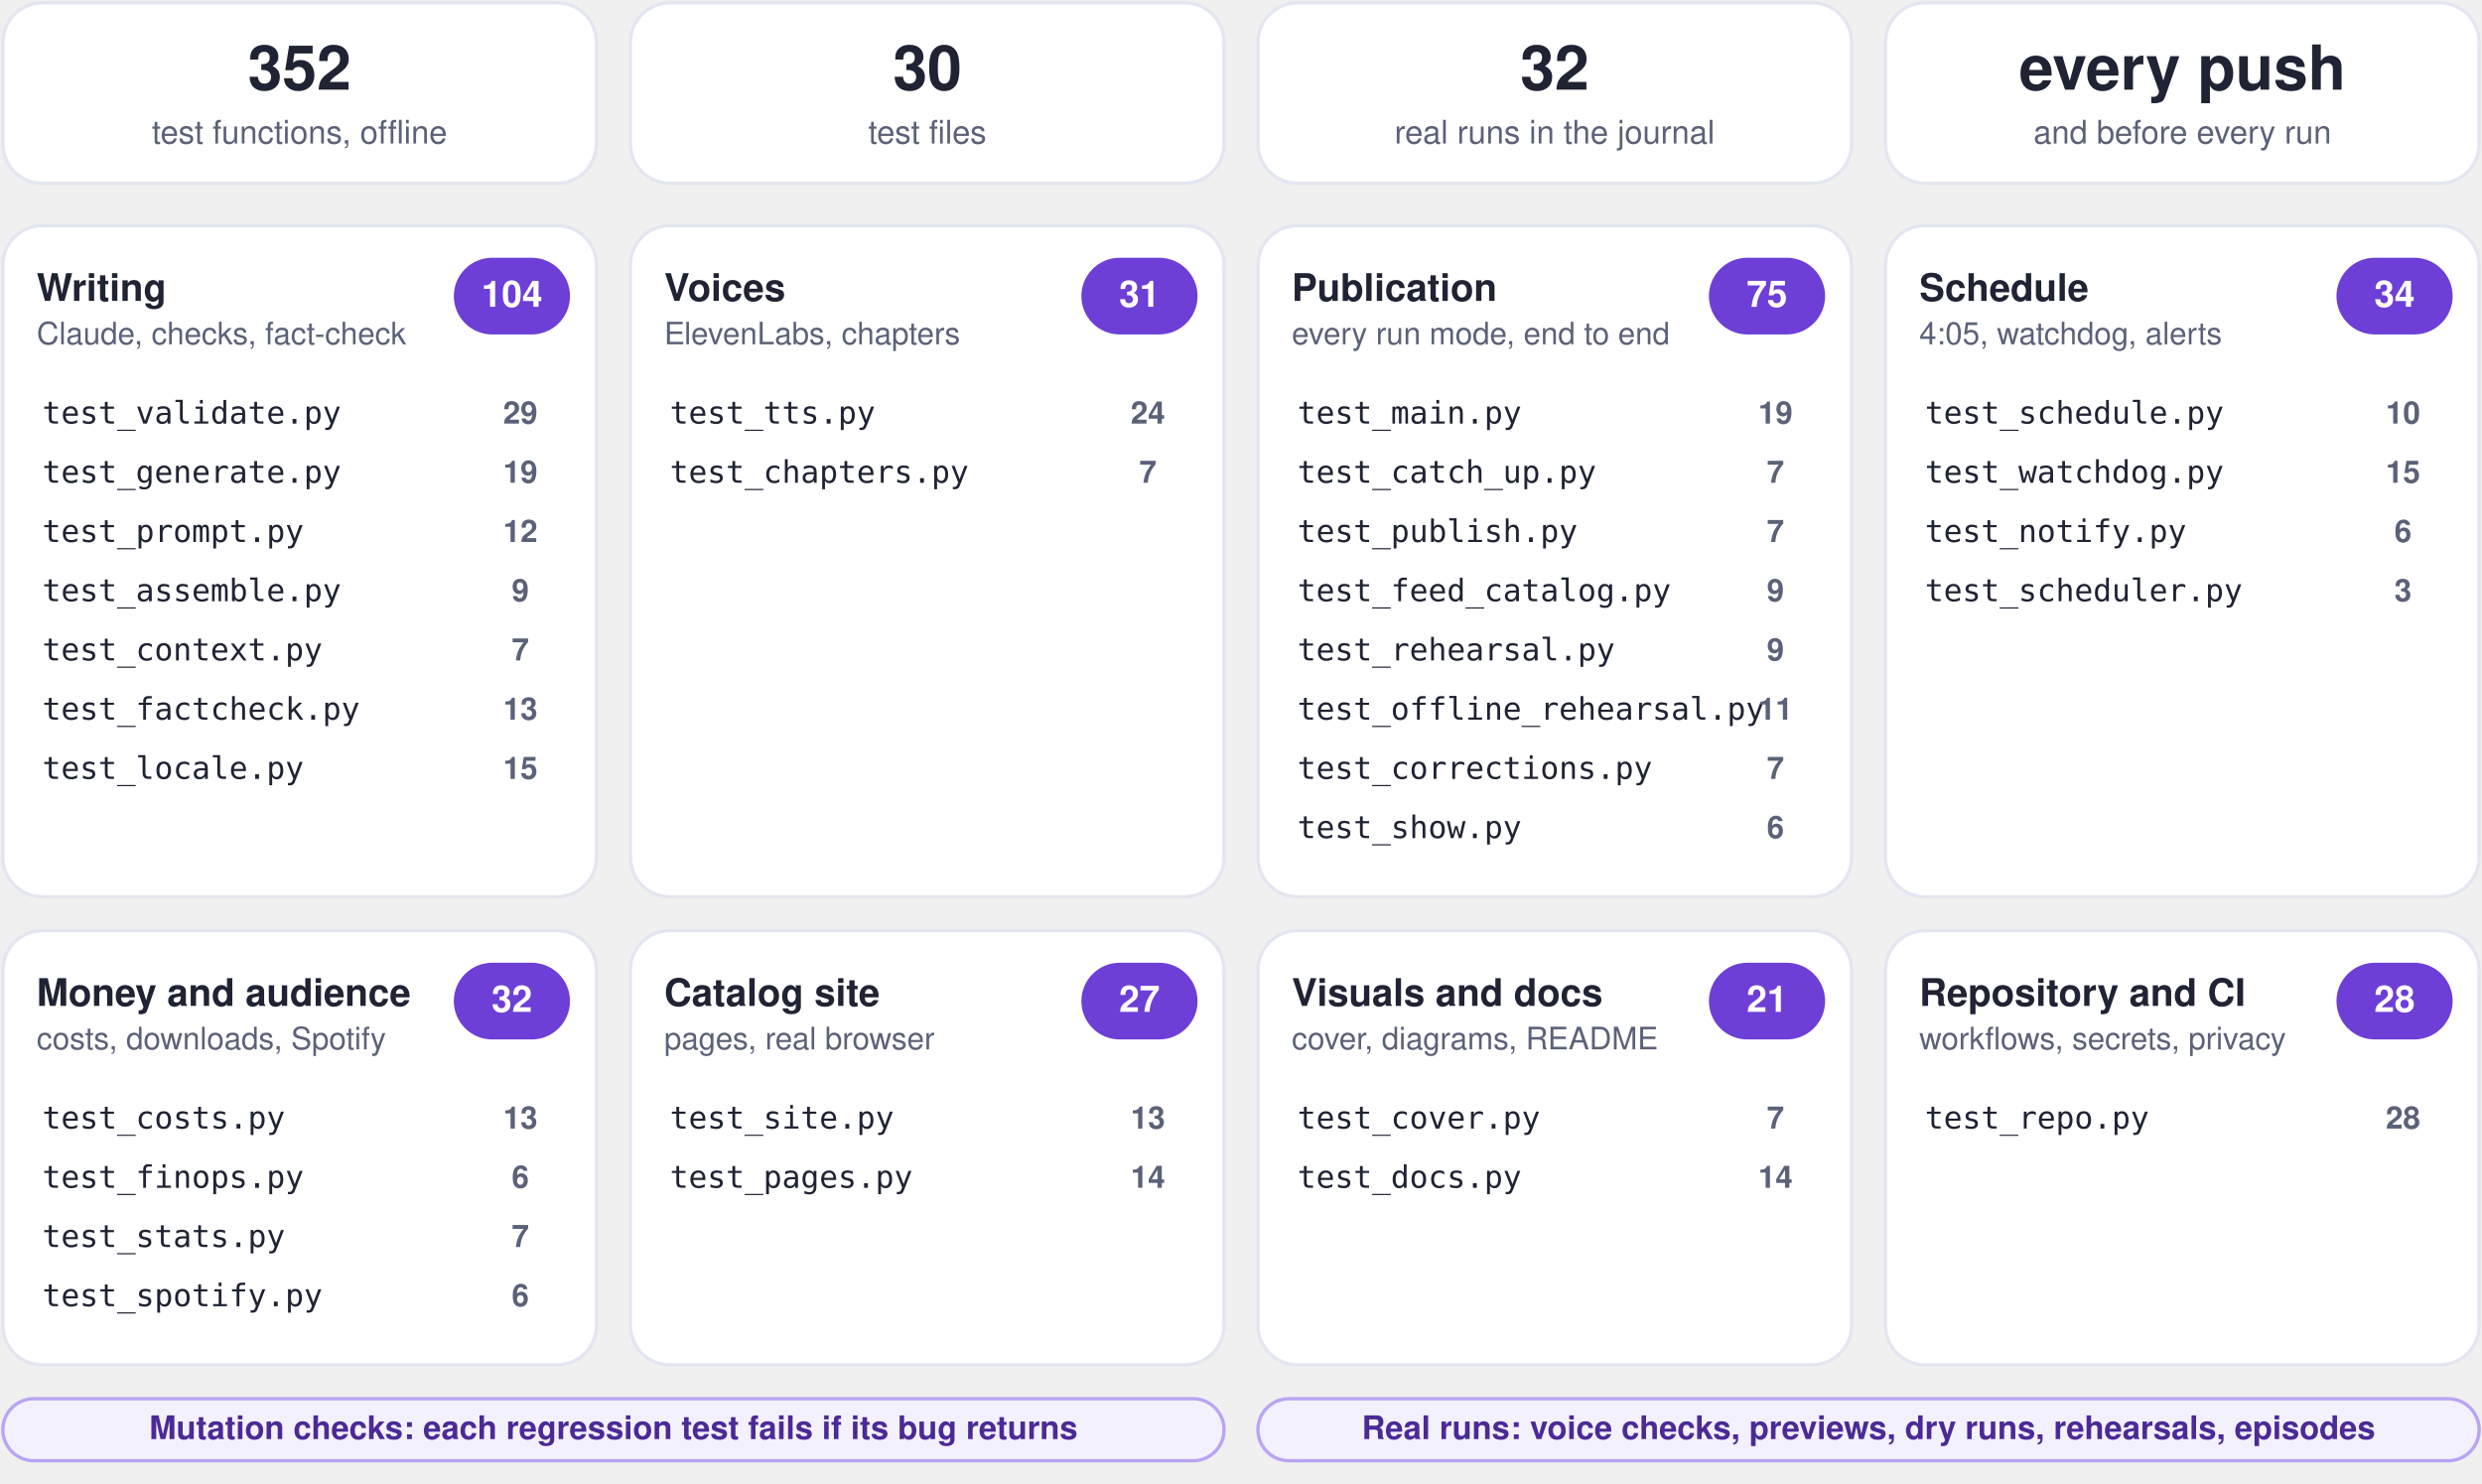
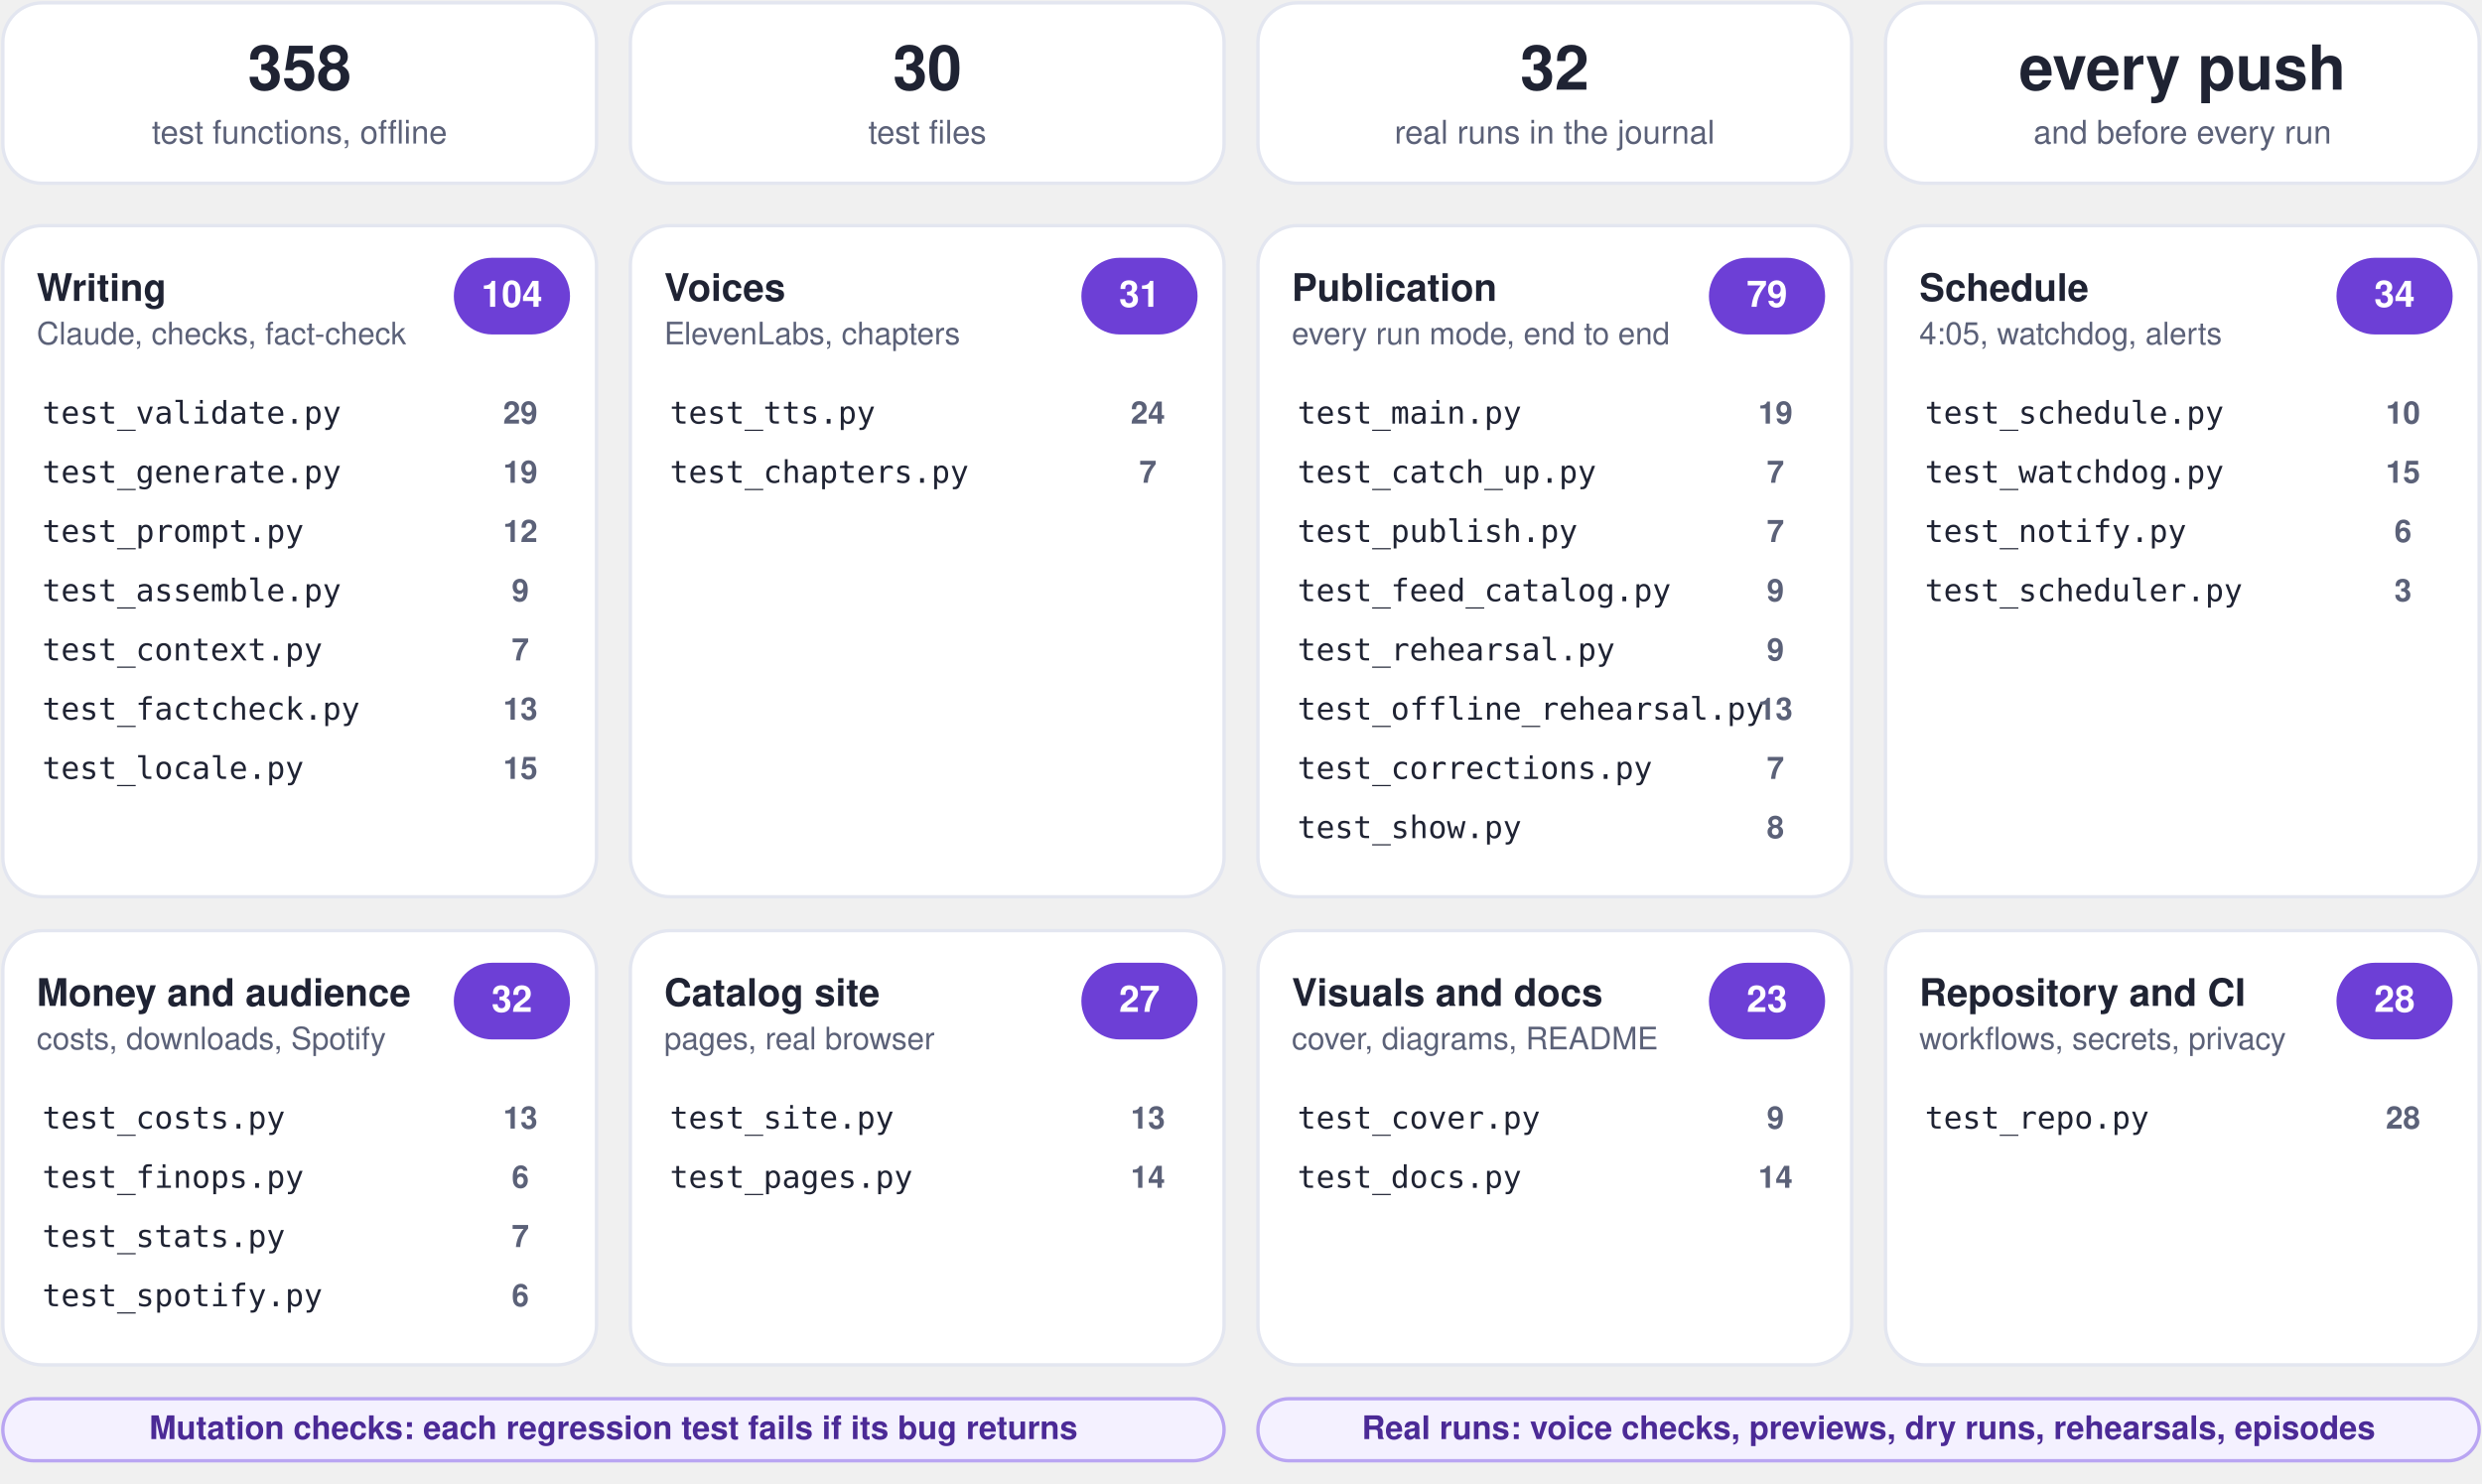
- <svg xmlns="http://www.w3.org/2000/svg" viewBox="0 0 880 526" width="880" height="526" role="img" aria-label="Test plan: 352 offline tests in 30 files">
+ <svg xmlns="http://www.w3.org/2000/svg" viewBox="0 0 880 526" width="880" height="526" role="img" aria-label="Test plan: 358 offline tests in 30 files">
  <g class="box">
    <rect x="1.0" y="1.0" width="210.5" height="64.0" rx="14" fill="#ffffff" stroke="#e3e6f0" stroke-width="1.2" class="frame" />
-     <text x="106.2" y="31.8" font-family="-apple-system, BlinkMacSystemFont, 'Segoe UI', Helvetica, Arial, sans-serif" font-size="22" font-weight="750" fill="#1f2333" text-anchor="middle">352</text>
+     <text x="106.2" y="31.8" font-family="-apple-system, BlinkMacSystemFont, 'Segoe UI', Helvetica, Arial, sans-serif" font-size="22" font-weight="750" fill="#1f2333" text-anchor="middle">358</text>
    <text x="106.2" y="50.9" font-family="-apple-system, BlinkMacSystemFont, 'Segoe UI', Helvetica, Arial, sans-serif" font-size="11.5" font-weight="500" fill="#5b6178" text-anchor="middle">test functions, offline</text>
  </g>
  <g class="box">
    <rect x="223.5" y="1.0" width="210.5" height="64.0" rx="14" fill="#ffffff" stroke="#e3e6f0" stroke-width="1.2" class="frame" />
    <text x="328.8" y="31.8" font-family="-apple-system, BlinkMacSystemFont, 'Segoe UI', Helvetica, Arial, sans-serif" font-size="22" font-weight="750" fill="#1f2333" text-anchor="middle">30</text>
    <text x="328.8" y="50.9" font-family="-apple-system, BlinkMacSystemFont, 'Segoe UI', Helvetica, Arial, sans-serif" font-size="11.5" font-weight="500" fill="#5b6178" text-anchor="middle">test files</text>
  </g>
  <g class="box">
    <rect x="446.0" y="1.0" width="210.5" height="64.0" rx="14" fill="#ffffff" stroke="#e3e6f0" stroke-width="1.2" class="frame" />
    <text x="551.2" y="31.8" font-family="-apple-system, BlinkMacSystemFont, 'Segoe UI', Helvetica, Arial, sans-serif" font-size="22" font-weight="750" fill="#1f2333" text-anchor="middle">32</text>
    <text x="551.2" y="50.9" font-family="-apple-system, BlinkMacSystemFont, 'Segoe UI', Helvetica, Arial, sans-serif" font-size="11.5" font-weight="500" fill="#5b6178" text-anchor="middle">real runs in the journal</text>
  </g>
  <g class="box">
    <rect x="668.5" y="1.0" width="210.5" height="64.0" rx="14" fill="#ffffff" stroke="#e3e6f0" stroke-width="1.2" class="frame" />
    <text x="773.8" y="31.8" font-family="-apple-system, BlinkMacSystemFont, 'Segoe UI', Helvetica, Arial, sans-serif" font-size="22" font-weight="750" fill="#1f2333" text-anchor="middle">every push</text>
    <text x="773.8" y="50.9" font-family="-apple-system, BlinkMacSystemFont, 'Segoe UI', Helvetica, Arial, sans-serif" font-size="11.5" font-weight="500" fill="#5b6178" text-anchor="middle">and before every run</text>
  </g>
  <rect x="1.0" y="80.0" width="210.5" height="238.0" rx="14" fill="#ffffff" stroke="#e3e6f0" stroke-width="1.2" />
  <g class="box">
    <rect x="9.0" y="90.0" width="152.5" height="40.0" rx="12" fill="none" stroke="none" stroke-width="1.2" class="frame" />
    <text x="13.0" y="106.7" font-family="-apple-system, BlinkMacSystemFont, 'Segoe UI', Helvetica, Arial, sans-serif" font-size="13.5" font-weight="700" fill="#1f2333" text-anchor="start">Writing</text>
    <text x="13.0" y="122.1" font-family="-apple-system, BlinkMacSystemFont, 'Segoe UI', Helvetica, Arial, sans-serif" font-size="11" font-weight="400" fill="#5b6178" text-anchor="start">Claude, checks, fact-check</text>
  </g>
  <g class="box">
    <rect x="161.5" y="92.0" width="40.0" height="26.0" rx="13" fill="#6d3fd6" stroke="#6d3fd6" stroke-width="1.2" class="frame" />
    <text x="181.5" y="108.8" font-family="-apple-system, BlinkMacSystemFont, 'Segoe UI', Helvetica, Arial, sans-serif" font-size="13" font-weight="700" fill="#ffffff" text-anchor="middle">104</text>
  </g>
  <g class="box">
    <rect x="11.0" y="138.0" width="190.5" height="18.0" rx="12" fill="none" stroke="none" stroke-width="1.2" class="frame" />
    <text x="15.0" y="150.2" font-family="ui-monospace, SFMono-Regular, Menlo, Consolas, monospace" font-size="11" font-weight="500" fill="#1f2333" text-anchor="start">test_validate.py</text>
  </g>
  <g class="box">
    <rect x="167.5" y="138.0" width="34.0" height="18.0" rx="12" fill="none" stroke="none" stroke-width="1.2" class="frame" />
    <text x="184.5" y="150.2" font-family="-apple-system, BlinkMacSystemFont, 'Segoe UI', Helvetica, Arial, sans-serif" font-size="11" font-weight="700" fill="#5b6178" text-anchor="middle">29</text>
  </g>
  <g class="box">
    <rect x="11.0" y="159.0" width="190.5" height="18.0" rx="12" fill="none" stroke="none" stroke-width="1.2" class="frame" />
    <text x="15.0" y="171.2" font-family="ui-monospace, SFMono-Regular, Menlo, Consolas, monospace" font-size="11" font-weight="500" fill="#1f2333" text-anchor="start">test_generate.py</text>
  </g>
  <g class="box">
    <rect x="167.5" y="159.0" width="34.0" height="18.0" rx="12" fill="none" stroke="none" stroke-width="1.2" class="frame" />
    <text x="184.5" y="171.2" font-family="-apple-system, BlinkMacSystemFont, 'Segoe UI', Helvetica, Arial, sans-serif" font-size="11" font-weight="700" fill="#5b6178" text-anchor="middle">19</text>
  </g>
  <g class="box">
    <rect x="11.0" y="180.0" width="190.5" height="18.0" rx="12" fill="none" stroke="none" stroke-width="1.2" class="frame" />
    <text x="15.0" y="192.2" font-family="ui-monospace, SFMono-Regular, Menlo, Consolas, monospace" font-size="11" font-weight="500" fill="#1f2333" text-anchor="start">test_prompt.py</text>
  </g>
  <g class="box">
    <rect x="167.5" y="180.0" width="34.0" height="18.0" rx="12" fill="none" stroke="none" stroke-width="1.2" class="frame" />
    <text x="184.5" y="192.2" font-family="-apple-system, BlinkMacSystemFont, 'Segoe UI', Helvetica, Arial, sans-serif" font-size="11" font-weight="700" fill="#5b6178" text-anchor="middle">12</text>
  </g>
  <g class="box">
    <rect x="11.0" y="201.0" width="190.5" height="18.0" rx="12" fill="none" stroke="none" stroke-width="1.2" class="frame" />
    <text x="15.0" y="213.2" font-family="ui-monospace, SFMono-Regular, Menlo, Consolas, monospace" font-size="11" font-weight="500" fill="#1f2333" text-anchor="start">test_assemble.py</text>
  </g>
  <g class="box">
    <rect x="167.5" y="201.0" width="34.0" height="18.0" rx="12" fill="none" stroke="none" stroke-width="1.2" class="frame" />
    <text x="184.5" y="213.2" font-family="-apple-system, BlinkMacSystemFont, 'Segoe UI', Helvetica, Arial, sans-serif" font-size="11" font-weight="700" fill="#5b6178" text-anchor="middle">9</text>
  </g>
  <g class="box">
    <rect x="11.0" y="222.0" width="190.5" height="18.0" rx="12" fill="none" stroke="none" stroke-width="1.2" class="frame" />
    <text x="15.0" y="234.2" font-family="ui-monospace, SFMono-Regular, Menlo, Consolas, monospace" font-size="11" font-weight="500" fill="#1f2333" text-anchor="start">test_context.py</text>
  </g>
  <g class="box">
    <rect x="167.5" y="222.0" width="34.0" height="18.0" rx="12" fill="none" stroke="none" stroke-width="1.2" class="frame" />
    <text x="184.5" y="234.2" font-family="-apple-system, BlinkMacSystemFont, 'Segoe UI', Helvetica, Arial, sans-serif" font-size="11" font-weight="700" fill="#5b6178" text-anchor="middle">7</text>
  </g>
  <g class="box">
    <rect x="11.0" y="243.0" width="190.5" height="18.0" rx="12" fill="none" stroke="none" stroke-width="1.2" class="frame" />
    <text x="15.0" y="255.2" font-family="ui-monospace, SFMono-Regular, Menlo, Consolas, monospace" font-size="11" font-weight="500" fill="#1f2333" text-anchor="start">test_factcheck.py</text>
  </g>
  <g class="box">
    <rect x="167.5" y="243.0" width="34.0" height="18.0" rx="12" fill="none" stroke="none" stroke-width="1.2" class="frame" />
    <text x="184.5" y="255.2" font-family="-apple-system, BlinkMacSystemFont, 'Segoe UI', Helvetica, Arial, sans-serif" font-size="11" font-weight="700" fill="#5b6178" text-anchor="middle">13</text>
  </g>
  <g class="box">
    <rect x="11.0" y="264.0" width="190.5" height="18.0" rx="12" fill="none" stroke="none" stroke-width="1.2" class="frame" />
    <text x="15.0" y="276.2" font-family="ui-monospace, SFMono-Regular, Menlo, Consolas, monospace" font-size="11" font-weight="500" fill="#1f2333" text-anchor="start">test_locale.py</text>
  </g>
  <g class="box">
    <rect x="167.5" y="264.0" width="34.0" height="18.0" rx="12" fill="none" stroke="none" stroke-width="1.2" class="frame" />
    <text x="184.5" y="276.2" font-family="-apple-system, BlinkMacSystemFont, 'Segoe UI', Helvetica, Arial, sans-serif" font-size="11" font-weight="700" fill="#5b6178" text-anchor="middle">15</text>
  </g>
  <rect x="223.5" y="80.0" width="210.5" height="238.0" rx="14" fill="#ffffff" stroke="#e3e6f0" stroke-width="1.2" />
  <g class="box">
    <rect x="231.5" y="90.0" width="152.5" height="40.0" rx="12" fill="none" stroke="none" stroke-width="1.2" class="frame" />
    <text x="235.5" y="106.7" font-family="-apple-system, BlinkMacSystemFont, 'Segoe UI', Helvetica, Arial, sans-serif" font-size="13.5" font-weight="700" fill="#1f2333" text-anchor="start">Voices</text>
    <text x="235.5" y="122.1" font-family="-apple-system, BlinkMacSystemFont, 'Segoe UI', Helvetica, Arial, sans-serif" font-size="11" font-weight="400" fill="#5b6178" text-anchor="start">ElevenLabs, chapters</text>
  </g>
  <g class="box">
    <rect x="384.0" y="92.0" width="40.0" height="26.0" rx="13" fill="#6d3fd6" stroke="#6d3fd6" stroke-width="1.2" class="frame" />
    <text x="404.0" y="108.8" font-family="-apple-system, BlinkMacSystemFont, 'Segoe UI', Helvetica, Arial, sans-serif" font-size="13" font-weight="700" fill="#ffffff" text-anchor="middle">31</text>
  </g>
  <g class="box">
    <rect x="233.5" y="138.0" width="190.5" height="18.0" rx="12" fill="none" stroke="none" stroke-width="1.2" class="frame" />
    <text x="237.5" y="150.2" font-family="ui-monospace, SFMono-Regular, Menlo, Consolas, monospace" font-size="11" font-weight="500" fill="#1f2333" text-anchor="start">test_tts.py</text>
  </g>
  <g class="box">
    <rect x="390.0" y="138.0" width="34.0" height="18.0" rx="12" fill="none" stroke="none" stroke-width="1.2" class="frame" />
    <text x="407.0" y="150.2" font-family="-apple-system, BlinkMacSystemFont, 'Segoe UI', Helvetica, Arial, sans-serif" font-size="11" font-weight="700" fill="#5b6178" text-anchor="middle">24</text>
  </g>
  <g class="box">
    <rect x="233.5" y="159.0" width="190.5" height="18.0" rx="12" fill="none" stroke="none" stroke-width="1.2" class="frame" />
    <text x="237.5" y="171.2" font-family="ui-monospace, SFMono-Regular, Menlo, Consolas, monospace" font-size="11" font-weight="500" fill="#1f2333" text-anchor="start">test_chapters.py</text>
  </g>
  <g class="box">
    <rect x="390.0" y="159.0" width="34.0" height="18.0" rx="12" fill="none" stroke="none" stroke-width="1.2" class="frame" />
    <text x="407.0" y="171.2" font-family="-apple-system, BlinkMacSystemFont, 'Segoe UI', Helvetica, Arial, sans-serif" font-size="11" font-weight="700" fill="#5b6178" text-anchor="middle">7</text>
  </g>
  <rect x="446.0" y="80.0" width="210.5" height="238.0" rx="14" fill="#ffffff" stroke="#e3e6f0" stroke-width="1.2" />
  <g class="box">
    <rect x="454.0" y="90.0" width="152.5" height="40.0" rx="12" fill="none" stroke="none" stroke-width="1.2" class="frame" />
    <text x="458.0" y="106.7" font-family="-apple-system, BlinkMacSystemFont, 'Segoe UI', Helvetica, Arial, sans-serif" font-size="13.5" font-weight="700" fill="#1f2333" text-anchor="start">Publication</text>
    <text x="458.0" y="122.1" font-family="-apple-system, BlinkMacSystemFont, 'Segoe UI', Helvetica, Arial, sans-serif" font-size="11" font-weight="400" fill="#5b6178" text-anchor="start">every run mode, end to end</text>
  </g>
  <g class="box">
    <rect x="606.5" y="92.0" width="40.0" height="26.0" rx="13" fill="#6d3fd6" stroke="#6d3fd6" stroke-width="1.2" class="frame" />
-     <text x="626.5" y="108.8" font-family="-apple-system, BlinkMacSystemFont, 'Segoe UI', Helvetica, Arial, sans-serif" font-size="13" font-weight="700" fill="#ffffff" text-anchor="middle">75</text>
+     <text x="626.5" y="108.8" font-family="-apple-system, BlinkMacSystemFont, 'Segoe UI', Helvetica, Arial, sans-serif" font-size="13" font-weight="700" fill="#ffffff" text-anchor="middle">79</text>
  </g>
  <g class="box">
    <rect x="456.0" y="138.0" width="190.5" height="18.0" rx="12" fill="none" stroke="none" stroke-width="1.2" class="frame" />
    <text x="460.0" y="150.2" font-family="ui-monospace, SFMono-Regular, Menlo, Consolas, monospace" font-size="11" font-weight="500" fill="#1f2333" text-anchor="start">test_main.py</text>
  </g>
  <g class="box">
    <rect x="612.5" y="138.0" width="34.0" height="18.0" rx="12" fill="none" stroke="none" stroke-width="1.2" class="frame" />
    <text x="629.5" y="150.2" font-family="-apple-system, BlinkMacSystemFont, 'Segoe UI', Helvetica, Arial, sans-serif" font-size="11" font-weight="700" fill="#5b6178" text-anchor="middle">19</text>
  </g>
  <g class="box">
    <rect x="456.0" y="159.0" width="190.5" height="18.0" rx="12" fill="none" stroke="none" stroke-width="1.2" class="frame" />
    <text x="460.0" y="171.2" font-family="ui-monospace, SFMono-Regular, Menlo, Consolas, monospace" font-size="11" font-weight="500" fill="#1f2333" text-anchor="start">test_catch_up.py</text>
  </g>
  <g class="box">
    <rect x="612.5" y="159.0" width="34.0" height="18.0" rx="12" fill="none" stroke="none" stroke-width="1.2" class="frame" />
    <text x="629.5" y="171.2" font-family="-apple-system, BlinkMacSystemFont, 'Segoe UI', Helvetica, Arial, sans-serif" font-size="11" font-weight="700" fill="#5b6178" text-anchor="middle">7</text>
  </g>
  <g class="box">
    <rect x="456.0" y="180.0" width="190.5" height="18.0" rx="12" fill="none" stroke="none" stroke-width="1.2" class="frame" />
    <text x="460.0" y="192.2" font-family="ui-monospace, SFMono-Regular, Menlo, Consolas, monospace" font-size="11" font-weight="500" fill="#1f2333" text-anchor="start">test_publish.py</text>
  </g>
  <g class="box">
    <rect x="612.5" y="180.0" width="34.0" height="18.0" rx="12" fill="none" stroke="none" stroke-width="1.2" class="frame" />
    <text x="629.5" y="192.2" font-family="-apple-system, BlinkMacSystemFont, 'Segoe UI', Helvetica, Arial, sans-serif" font-size="11" font-weight="700" fill="#5b6178" text-anchor="middle">7</text>
  </g>
  <g class="box">
    <rect x="456.0" y="201.0" width="190.5" height="18.0" rx="12" fill="none" stroke="none" stroke-width="1.2" class="frame" />
    <text x="460.0" y="213.2" font-family="ui-monospace, SFMono-Regular, Menlo, Consolas, monospace" font-size="11" font-weight="500" fill="#1f2333" text-anchor="start">test_feed_catalog.py</text>
  </g>
  <g class="box">
    <rect x="612.5" y="201.0" width="34.0" height="18.0" rx="12" fill="none" stroke="none" stroke-width="1.2" class="frame" />
    <text x="629.5" y="213.2" font-family="-apple-system, BlinkMacSystemFont, 'Segoe UI', Helvetica, Arial, sans-serif" font-size="11" font-weight="700" fill="#5b6178" text-anchor="middle">9</text>
  </g>
  <g class="box">
    <rect x="456.0" y="222.0" width="190.5" height="18.0" rx="12" fill="none" stroke="none" stroke-width="1.2" class="frame" />
    <text x="460.0" y="234.2" font-family="ui-monospace, SFMono-Regular, Menlo, Consolas, monospace" font-size="11" font-weight="500" fill="#1f2333" text-anchor="start">test_rehearsal.py</text>
  </g>
  <g class="box">
    <rect x="612.5" y="222.0" width="34.0" height="18.0" rx="12" fill="none" stroke="none" stroke-width="1.2" class="frame" />
    <text x="629.5" y="234.2" font-family="-apple-system, BlinkMacSystemFont, 'Segoe UI', Helvetica, Arial, sans-serif" font-size="11" font-weight="700" fill="#5b6178" text-anchor="middle">9</text>
  </g>
  <g class="box">
    <rect x="456.0" y="243.0" width="190.5" height="18.0" rx="12" fill="none" stroke="none" stroke-width="1.2" class="frame" />
    <text x="460.0" y="255.2" font-family="ui-monospace, SFMono-Regular, Menlo, Consolas, monospace" font-size="11" font-weight="500" fill="#1f2333" text-anchor="start">test_offline_rehearsal.py</text>
  </g>
  <g class="box">
    <rect x="612.5" y="243.0" width="34.0" height="18.0" rx="12" fill="none" stroke="none" stroke-width="1.2" class="frame" />
-     <text x="629.5" y="255.2" font-family="-apple-system, BlinkMacSystemFont, 'Segoe UI', Helvetica, Arial, sans-serif" font-size="11" font-weight="700" fill="#5b6178" text-anchor="middle">11</text>
+     <text x="629.5" y="255.2" font-family="-apple-system, BlinkMacSystemFont, 'Segoe UI', Helvetica, Arial, sans-serif" font-size="11" font-weight="700" fill="#5b6178" text-anchor="middle">13</text>
  </g>
  <g class="box">
    <rect x="456.0" y="264.0" width="190.5" height="18.0" rx="12" fill="none" stroke="none" stroke-width="1.2" class="frame" />
    <text x="460.0" y="276.2" font-family="ui-monospace, SFMono-Regular, Menlo, Consolas, monospace" font-size="11" font-weight="500" fill="#1f2333" text-anchor="start">test_corrections.py</text>
  </g>
  <g class="box">
    <rect x="612.5" y="264.0" width="34.0" height="18.0" rx="12" fill="none" stroke="none" stroke-width="1.2" class="frame" />
    <text x="629.5" y="276.2" font-family="-apple-system, BlinkMacSystemFont, 'Segoe UI', Helvetica, Arial, sans-serif" font-size="11" font-weight="700" fill="#5b6178" text-anchor="middle">7</text>
  </g>
  <g class="box">
    <rect x="456.0" y="285.0" width="190.5" height="18.0" rx="12" fill="none" stroke="none" stroke-width="1.2" class="frame" />
    <text x="460.0" y="297.2" font-family="ui-monospace, SFMono-Regular, Menlo, Consolas, monospace" font-size="11" font-weight="500" fill="#1f2333" text-anchor="start">test_show.py</text>
  </g>
  <g class="box">
    <rect x="612.5" y="285.0" width="34.0" height="18.0" rx="12" fill="none" stroke="none" stroke-width="1.2" class="frame" />
-     <text x="629.5" y="297.2" font-family="-apple-system, BlinkMacSystemFont, 'Segoe UI', Helvetica, Arial, sans-serif" font-size="11" font-weight="700" fill="#5b6178" text-anchor="middle">6</text>
+     <text x="629.5" y="297.2" font-family="-apple-system, BlinkMacSystemFont, 'Segoe UI', Helvetica, Arial, sans-serif" font-size="11" font-weight="700" fill="#5b6178" text-anchor="middle">8</text>
  </g>
  <rect x="668.5" y="80.0" width="210.5" height="238.0" rx="14" fill="#ffffff" stroke="#e3e6f0" stroke-width="1.2" />
  <g class="box">
    <rect x="676.5" y="90.0" width="152.5" height="40.0" rx="12" fill="none" stroke="none" stroke-width="1.2" class="frame" />
    <text x="680.5" y="106.7" font-family="-apple-system, BlinkMacSystemFont, 'Segoe UI', Helvetica, Arial, sans-serif" font-size="13.5" font-weight="700" fill="#1f2333" text-anchor="start">Schedule</text>
    <text x="680.5" y="122.1" font-family="-apple-system, BlinkMacSystemFont, 'Segoe UI', Helvetica, Arial, sans-serif" font-size="11" font-weight="400" fill="#5b6178" text-anchor="start">4:05, watchdog, alerts</text>
  </g>
  <g class="box">
    <rect x="829.0" y="92.0" width="40.0" height="26.0" rx="13" fill="#6d3fd6" stroke="#6d3fd6" stroke-width="1.2" class="frame" />
    <text x="849.0" y="108.8" font-family="-apple-system, BlinkMacSystemFont, 'Segoe UI', Helvetica, Arial, sans-serif" font-size="13" font-weight="700" fill="#ffffff" text-anchor="middle">34</text>
  </g>
  <g class="box">
    <rect x="678.5" y="138.0" width="190.5" height="18.0" rx="12" fill="none" stroke="none" stroke-width="1.2" class="frame" />
    <text x="682.5" y="150.2" font-family="ui-monospace, SFMono-Regular, Menlo, Consolas, monospace" font-size="11" font-weight="500" fill="#1f2333" text-anchor="start">test_schedule.py</text>
  </g>
  <g class="box">
    <rect x="835.0" y="138.0" width="34.0" height="18.0" rx="12" fill="none" stroke="none" stroke-width="1.2" class="frame" />
    <text x="852.0" y="150.2" font-family="-apple-system, BlinkMacSystemFont, 'Segoe UI', Helvetica, Arial, sans-serif" font-size="11" font-weight="700" fill="#5b6178" text-anchor="middle">10</text>
  </g>
  <g class="box">
    <rect x="678.5" y="159.0" width="190.5" height="18.0" rx="12" fill="none" stroke="none" stroke-width="1.2" class="frame" />
    <text x="682.5" y="171.2" font-family="ui-monospace, SFMono-Regular, Menlo, Consolas, monospace" font-size="11" font-weight="500" fill="#1f2333" text-anchor="start">test_watchdog.py</text>
  </g>
  <g class="box">
    <rect x="835.0" y="159.0" width="34.0" height="18.0" rx="12" fill="none" stroke="none" stroke-width="1.2" class="frame" />
    <text x="852.0" y="171.2" font-family="-apple-system, BlinkMacSystemFont, 'Segoe UI', Helvetica, Arial, sans-serif" font-size="11" font-weight="700" fill="#5b6178" text-anchor="middle">15</text>
  </g>
  <g class="box">
    <rect x="678.5" y="180.0" width="190.5" height="18.0" rx="12" fill="none" stroke="none" stroke-width="1.2" class="frame" />
    <text x="682.5" y="192.2" font-family="ui-monospace, SFMono-Regular, Menlo, Consolas, monospace" font-size="11" font-weight="500" fill="#1f2333" text-anchor="start">test_notify.py</text>
  </g>
  <g class="box">
    <rect x="835.0" y="180.0" width="34.0" height="18.0" rx="12" fill="none" stroke="none" stroke-width="1.2" class="frame" />
    <text x="852.0" y="192.2" font-family="-apple-system, BlinkMacSystemFont, 'Segoe UI', Helvetica, Arial, sans-serif" font-size="11" font-weight="700" fill="#5b6178" text-anchor="middle">6</text>
  </g>
  <g class="box">
    <rect x="678.5" y="201.0" width="190.5" height="18.0" rx="12" fill="none" stroke="none" stroke-width="1.2" class="frame" />
    <text x="682.5" y="213.2" font-family="ui-monospace, SFMono-Regular, Menlo, Consolas, monospace" font-size="11" font-weight="500" fill="#1f2333" text-anchor="start">test_scheduler.py</text>
  </g>
  <g class="box">
    <rect x="835.0" y="201.0" width="34.0" height="18.0" rx="12" fill="none" stroke="none" stroke-width="1.2" class="frame" />
    <text x="852.0" y="213.2" font-family="-apple-system, BlinkMacSystemFont, 'Segoe UI', Helvetica, Arial, sans-serif" font-size="11" font-weight="700" fill="#5b6178" text-anchor="middle">3</text>
  </g>
  <rect x="1.0" y="330.0" width="210.5" height="154.0" rx="14" fill="#ffffff" stroke="#e3e6f0" stroke-width="1.2" />
  <g class="box">
    <rect x="9.0" y="340.0" width="152.5" height="40.0" rx="12" fill="none" stroke="none" stroke-width="1.2" class="frame" />
    <text x="13.0" y="356.7" font-family="-apple-system, BlinkMacSystemFont, 'Segoe UI', Helvetica, Arial, sans-serif" font-size="13.5" font-weight="700" fill="#1f2333" text-anchor="start">Money and audience</text>
    <text x="13.0" y="372.1" font-family="-apple-system, BlinkMacSystemFont, 'Segoe UI', Helvetica, Arial, sans-serif" font-size="11" font-weight="400" fill="#5b6178" text-anchor="start">costs, downloads, Spotify</text>
  </g>
  <g class="box">
    <rect x="161.5" y="342.0" width="40.0" height="26.0" rx="13" fill="#6d3fd6" stroke="#6d3fd6" stroke-width="1.2" class="frame" />
    <text x="181.5" y="358.8" font-family="-apple-system, BlinkMacSystemFont, 'Segoe UI', Helvetica, Arial, sans-serif" font-size="13" font-weight="700" fill="#ffffff" text-anchor="middle">32</text>
  </g>
  <g class="box">
    <rect x="11.0" y="388.0" width="190.5" height="18.0" rx="12" fill="none" stroke="none" stroke-width="1.2" class="frame" />
    <text x="15.0" y="400.2" font-family="ui-monospace, SFMono-Regular, Menlo, Consolas, monospace" font-size="11" font-weight="500" fill="#1f2333" text-anchor="start">test_costs.py</text>
  </g>
  <g class="box">
    <rect x="167.5" y="388.0" width="34.0" height="18.0" rx="12" fill="none" stroke="none" stroke-width="1.2" class="frame" />
    <text x="184.5" y="400.2" font-family="-apple-system, BlinkMacSystemFont, 'Segoe UI', Helvetica, Arial, sans-serif" font-size="11" font-weight="700" fill="#5b6178" text-anchor="middle">13</text>
  </g>
  <g class="box">
    <rect x="11.0" y="409.0" width="190.5" height="18.0" rx="12" fill="none" stroke="none" stroke-width="1.2" class="frame" />
    <text x="15.0" y="421.2" font-family="ui-monospace, SFMono-Regular, Menlo, Consolas, monospace" font-size="11" font-weight="500" fill="#1f2333" text-anchor="start">test_finops.py</text>
  </g>
  <g class="box">
    <rect x="167.5" y="409.0" width="34.0" height="18.0" rx="12" fill="none" stroke="none" stroke-width="1.2" class="frame" />
    <text x="184.5" y="421.2" font-family="-apple-system, BlinkMacSystemFont, 'Segoe UI', Helvetica, Arial, sans-serif" font-size="11" font-weight="700" fill="#5b6178" text-anchor="middle">6</text>
  </g>
  <g class="box">
    <rect x="11.0" y="430.0" width="190.5" height="18.0" rx="12" fill="none" stroke="none" stroke-width="1.2" class="frame" />
    <text x="15.0" y="442.2" font-family="ui-monospace, SFMono-Regular, Menlo, Consolas, monospace" font-size="11" font-weight="500" fill="#1f2333" text-anchor="start">test_stats.py</text>
  </g>
  <g class="box">
    <rect x="167.5" y="430.0" width="34.0" height="18.0" rx="12" fill="none" stroke="none" stroke-width="1.2" class="frame" />
    <text x="184.5" y="442.2" font-family="-apple-system, BlinkMacSystemFont, 'Segoe UI', Helvetica, Arial, sans-serif" font-size="11" font-weight="700" fill="#5b6178" text-anchor="middle">7</text>
  </g>
  <g class="box">
    <rect x="11.0" y="451.0" width="190.5" height="18.0" rx="12" fill="none" stroke="none" stroke-width="1.2" class="frame" />
    <text x="15.0" y="463.2" font-family="ui-monospace, SFMono-Regular, Menlo, Consolas, monospace" font-size="11" font-weight="500" fill="#1f2333" text-anchor="start">test_spotify.py</text>
  </g>
  <g class="box">
    <rect x="167.5" y="451.0" width="34.0" height="18.0" rx="12" fill="none" stroke="none" stroke-width="1.2" class="frame" />
    <text x="184.5" y="463.2" font-family="-apple-system, BlinkMacSystemFont, 'Segoe UI', Helvetica, Arial, sans-serif" font-size="11" font-weight="700" fill="#5b6178" text-anchor="middle">6</text>
  </g>
  <rect x="223.5" y="330.0" width="210.5" height="154.0" rx="14" fill="#ffffff" stroke="#e3e6f0" stroke-width="1.2" />
  <g class="box">
    <rect x="231.5" y="340.0" width="152.5" height="40.0" rx="12" fill="none" stroke="none" stroke-width="1.2" class="frame" />
    <text x="235.5" y="356.7" font-family="-apple-system, BlinkMacSystemFont, 'Segoe UI', Helvetica, Arial, sans-serif" font-size="13.5" font-weight="700" fill="#1f2333" text-anchor="start">Catalog site</text>
    <text x="235.5" y="372.1" font-family="-apple-system, BlinkMacSystemFont, 'Segoe UI', Helvetica, Arial, sans-serif" font-size="11" font-weight="400" fill="#5b6178" text-anchor="start">pages, real browser</text>
  </g>
  <g class="box">
    <rect x="384.0" y="342.0" width="40.0" height="26.0" rx="13" fill="#6d3fd6" stroke="#6d3fd6" stroke-width="1.2" class="frame" />
    <text x="404.0" y="358.8" font-family="-apple-system, BlinkMacSystemFont, 'Segoe UI', Helvetica, Arial, sans-serif" font-size="13" font-weight="700" fill="#ffffff" text-anchor="middle">27</text>
  </g>
  <g class="box">
    <rect x="233.5" y="388.0" width="190.5" height="18.0" rx="12" fill="none" stroke="none" stroke-width="1.2" class="frame" />
    <text x="237.5" y="400.2" font-family="ui-monospace, SFMono-Regular, Menlo, Consolas, monospace" font-size="11" font-weight="500" fill="#1f2333" text-anchor="start">test_site.py</text>
  </g>
  <g class="box">
    <rect x="390.0" y="388.0" width="34.0" height="18.0" rx="12" fill="none" stroke="none" stroke-width="1.2" class="frame" />
    <text x="407.0" y="400.2" font-family="-apple-system, BlinkMacSystemFont, 'Segoe UI', Helvetica, Arial, sans-serif" font-size="11" font-weight="700" fill="#5b6178" text-anchor="middle">13</text>
  </g>
  <g class="box">
    <rect x="233.5" y="409.0" width="190.5" height="18.0" rx="12" fill="none" stroke="none" stroke-width="1.2" class="frame" />
    <text x="237.5" y="421.2" font-family="ui-monospace, SFMono-Regular, Menlo, Consolas, monospace" font-size="11" font-weight="500" fill="#1f2333" text-anchor="start">test_pages.py</text>
  </g>
  <g class="box">
    <rect x="390.0" y="409.0" width="34.0" height="18.0" rx="12" fill="none" stroke="none" stroke-width="1.2" class="frame" />
    <text x="407.0" y="421.2" font-family="-apple-system, BlinkMacSystemFont, 'Segoe UI', Helvetica, Arial, sans-serif" font-size="11" font-weight="700" fill="#5b6178" text-anchor="middle">14</text>
  </g>
  <rect x="446.0" y="330.0" width="210.5" height="154.0" rx="14" fill="#ffffff" stroke="#e3e6f0" stroke-width="1.2" />
  <g class="box">
    <rect x="454.0" y="340.0" width="152.5" height="40.0" rx="12" fill="none" stroke="none" stroke-width="1.2" class="frame" />
    <text x="458.0" y="356.7" font-family="-apple-system, BlinkMacSystemFont, 'Segoe UI', Helvetica, Arial, sans-serif" font-size="13.5" font-weight="700" fill="#1f2333" text-anchor="start">Visuals and docs</text>
    <text x="458.0" y="372.1" font-family="-apple-system, BlinkMacSystemFont, 'Segoe UI', Helvetica, Arial, sans-serif" font-size="11" font-weight="400" fill="#5b6178" text-anchor="start">cover, diagrams, README</text>
  </g>
  <g class="box">
    <rect x="606.5" y="342.0" width="40.0" height="26.0" rx="13" fill="#6d3fd6" stroke="#6d3fd6" stroke-width="1.2" class="frame" />
-     <text x="626.5" y="358.8" font-family="-apple-system, BlinkMacSystemFont, 'Segoe UI', Helvetica, Arial, sans-serif" font-size="13" font-weight="700" fill="#ffffff" text-anchor="middle">21</text>
+     <text x="626.5" y="358.8" font-family="-apple-system, BlinkMacSystemFont, 'Segoe UI', Helvetica, Arial, sans-serif" font-size="13" font-weight="700" fill="#ffffff" text-anchor="middle">23</text>
  </g>
  <g class="box">
    <rect x="456.0" y="388.0" width="190.5" height="18.0" rx="12" fill="none" stroke="none" stroke-width="1.2" class="frame" />
    <text x="460.0" y="400.2" font-family="ui-monospace, SFMono-Regular, Menlo, Consolas, monospace" font-size="11" font-weight="500" fill="#1f2333" text-anchor="start">test_cover.py</text>
  </g>
  <g class="box">
    <rect x="612.5" y="388.0" width="34.0" height="18.0" rx="12" fill="none" stroke="none" stroke-width="1.2" class="frame" />
-     <text x="629.5" y="400.2" font-family="-apple-system, BlinkMacSystemFont, 'Segoe UI', Helvetica, Arial, sans-serif" font-size="11" font-weight="700" fill="#5b6178" text-anchor="middle">7</text>
+     <text x="629.5" y="400.2" font-family="-apple-system, BlinkMacSystemFont, 'Segoe UI', Helvetica, Arial, sans-serif" font-size="11" font-weight="700" fill="#5b6178" text-anchor="middle">9</text>
  </g>
  <g class="box">
    <rect x="456.0" y="409.0" width="190.5" height="18.0" rx="12" fill="none" stroke="none" stroke-width="1.2" class="frame" />
    <text x="460.0" y="421.2" font-family="ui-monospace, SFMono-Regular, Menlo, Consolas, monospace" font-size="11" font-weight="500" fill="#1f2333" text-anchor="start">test_docs.py</text>
  </g>
  <g class="box">
    <rect x="612.5" y="409.0" width="34.0" height="18.0" rx="12" fill="none" stroke="none" stroke-width="1.2" class="frame" />
    <text x="629.5" y="421.2" font-family="-apple-system, BlinkMacSystemFont, 'Segoe UI', Helvetica, Arial, sans-serif" font-size="11" font-weight="700" fill="#5b6178" text-anchor="middle">14</text>
  </g>
  <rect x="668.5" y="330.0" width="210.5" height="154.0" rx="14" fill="#ffffff" stroke="#e3e6f0" stroke-width="1.2" />
  <g class="box">
    <rect x="676.5" y="340.0" width="152.5" height="40.0" rx="12" fill="none" stroke="none" stroke-width="1.2" class="frame" />
    <text x="680.5" y="356.7" font-family="-apple-system, BlinkMacSystemFont, 'Segoe UI', Helvetica, Arial, sans-serif" font-size="13.5" font-weight="700" fill="#1f2333" text-anchor="start">Repository and CI</text>
    <text x="680.5" y="372.1" font-family="-apple-system, BlinkMacSystemFont, 'Segoe UI', Helvetica, Arial, sans-serif" font-size="11" font-weight="400" fill="#5b6178" text-anchor="start">workflows, secrets, privacy</text>
  </g>
  <g class="box">
    <rect x="829.0" y="342.0" width="40.0" height="26.0" rx="13" fill="#6d3fd6" stroke="#6d3fd6" stroke-width="1.2" class="frame" />
    <text x="849.0" y="358.8" font-family="-apple-system, BlinkMacSystemFont, 'Segoe UI', Helvetica, Arial, sans-serif" font-size="13" font-weight="700" fill="#ffffff" text-anchor="middle">28</text>
  </g>
  <g class="box">
    <rect x="678.5" y="388.0" width="190.5" height="18.0" rx="12" fill="none" stroke="none" stroke-width="1.2" class="frame" />
    <text x="682.5" y="400.2" font-family="ui-monospace, SFMono-Regular, Menlo, Consolas, monospace" font-size="11" font-weight="500" fill="#1f2333" text-anchor="start">test_repo.py</text>
  </g>
  <g class="box">
    <rect x="835.0" y="388.0" width="34.0" height="18.0" rx="12" fill="none" stroke="none" stroke-width="1.2" class="frame" />
    <text x="852.0" y="400.2" font-family="-apple-system, BlinkMacSystemFont, 'Segoe UI', Helvetica, Arial, sans-serif" font-size="11" font-weight="700" fill="#5b6178" text-anchor="middle">28</text>
  </g>
  <g class="box">
    <rect x="1.0" y="496.0" width="433.0" height="22.0" rx="11" fill="#f4f1ff" stroke="#b9a5f2" stroke-width="1.2" class="frame" />
    <text x="217.5" y="510.3" font-family="-apple-system, BlinkMacSystemFont, 'Segoe UI', Helvetica, Arial, sans-serif" font-size="11.5" font-weight="600" fill="#4b2a96" text-anchor="middle">Mutation checks: each regression test fails if its bug returns</text>
  </g>
  <g class="box">
    <rect x="446.0" y="496.0" width="433.0" height="22.0" rx="11" fill="#f4f1ff" stroke="#b9a5f2" stroke-width="1.2" class="frame" />
    <text x="662.5" y="510.3" font-family="-apple-system, BlinkMacSystemFont, 'Segoe UI', Helvetica, Arial, sans-serif" font-size="11.5" font-weight="600" fill="#4b2a96" text-anchor="middle">Real runs: voice checks, previews, dry runs, rehearsals, episodes</text>
  </g>
</svg>
